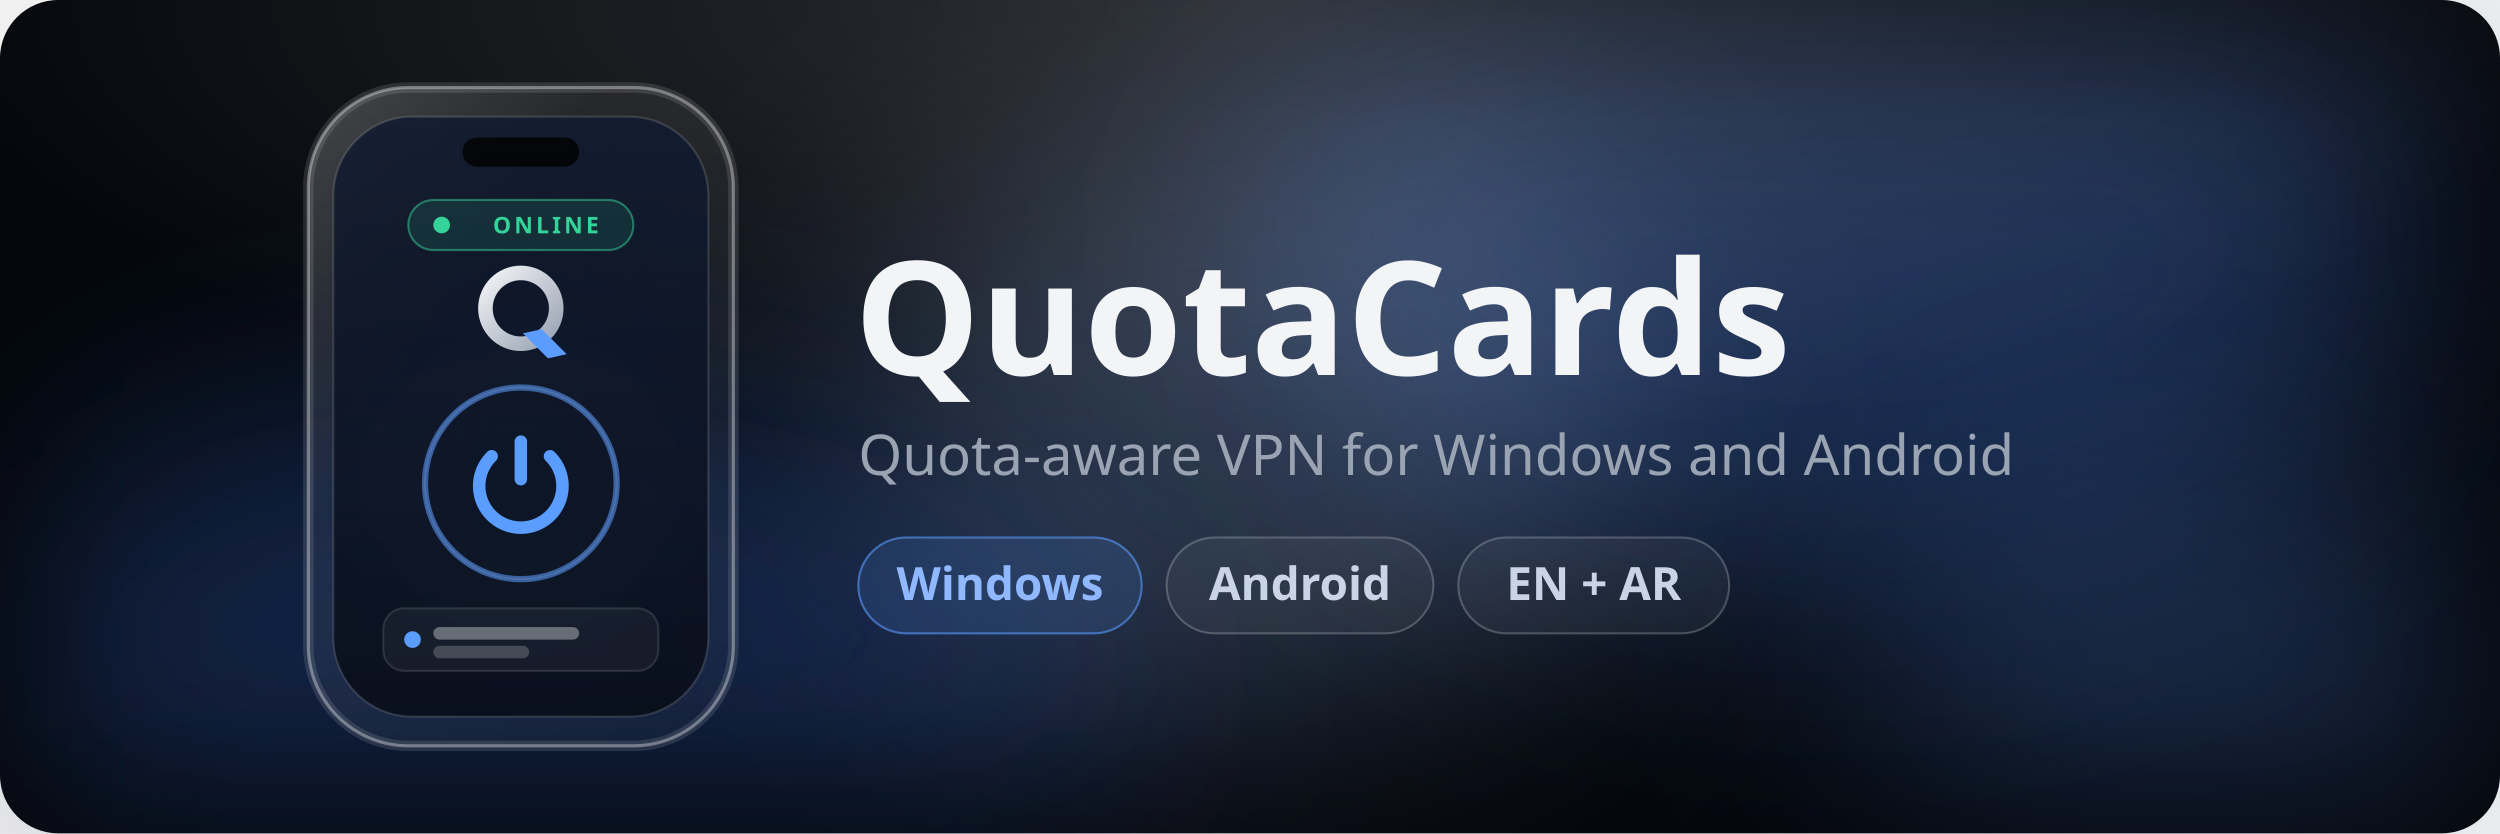
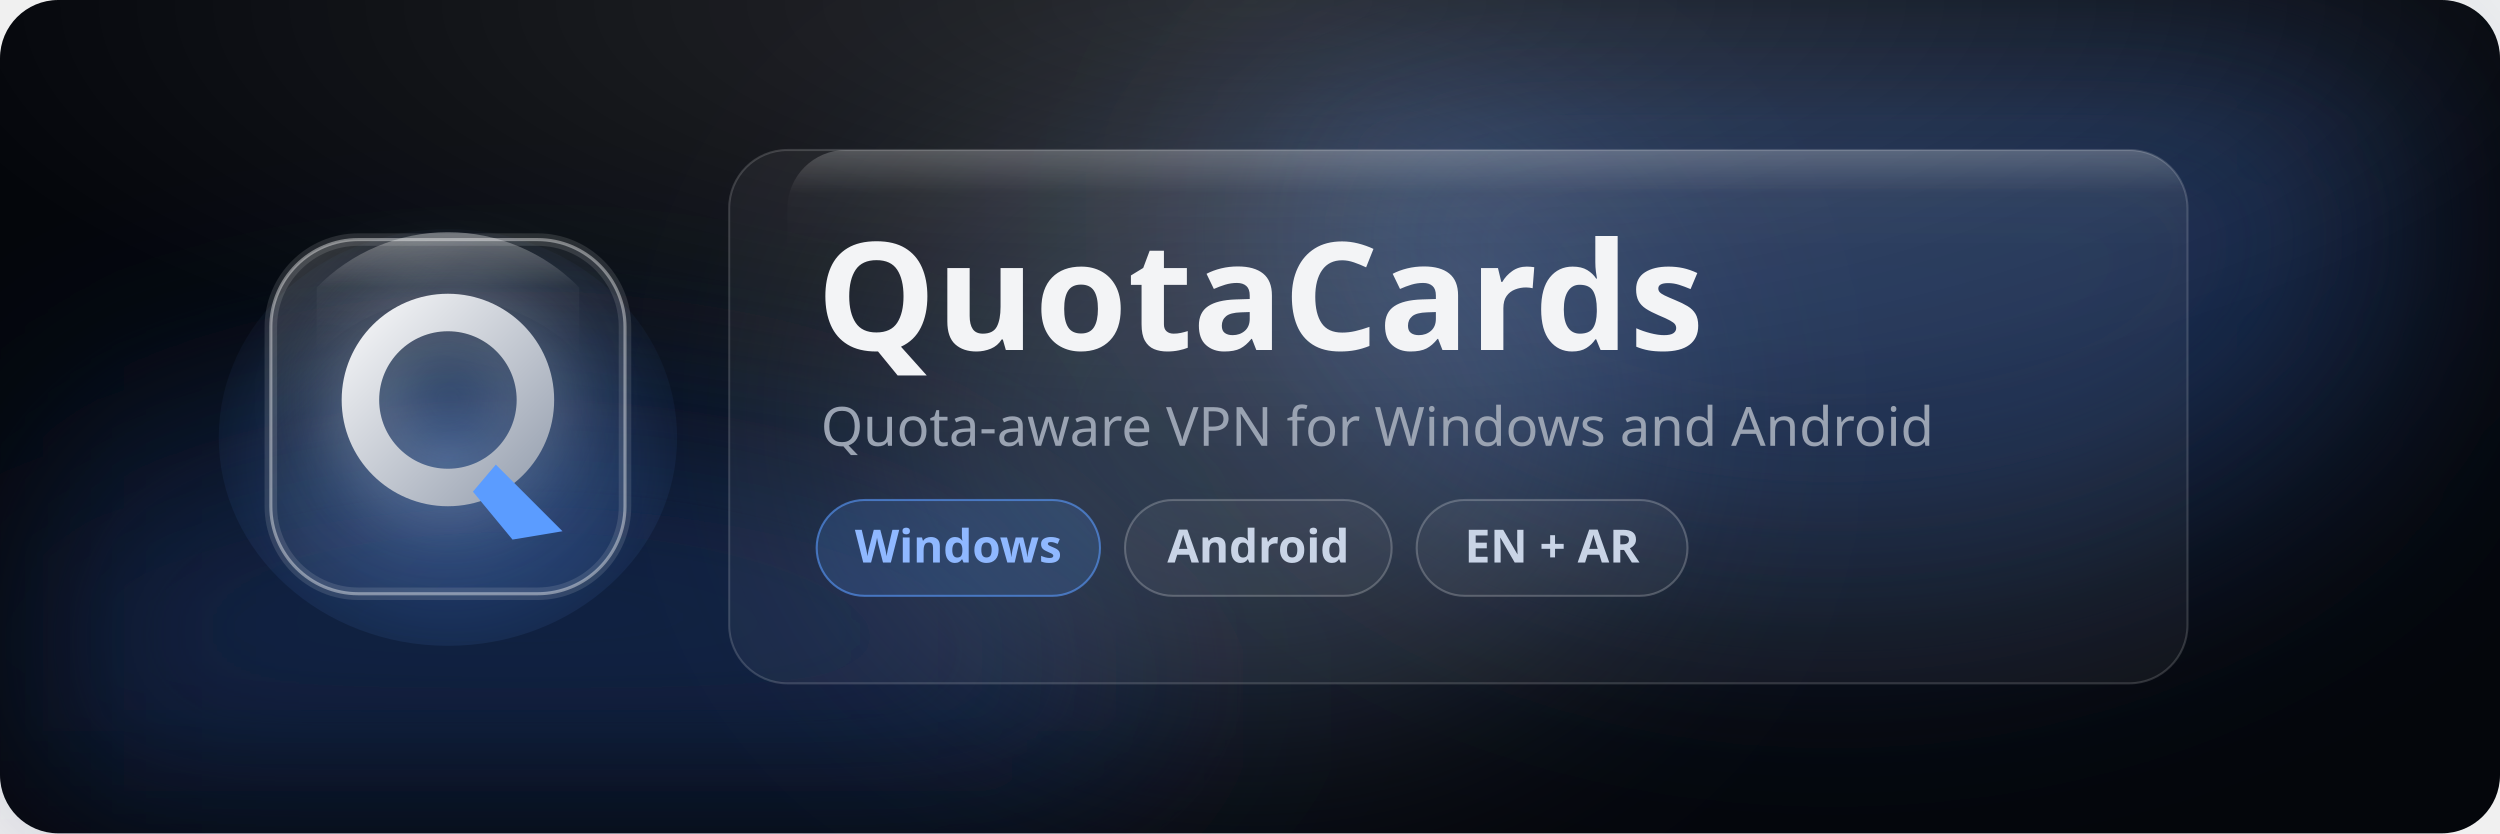
<svg xmlns="http://www.w3.org/2000/svg" width="1200" height="400" viewBox="0 0 1200 400">
  <defs>
    <filter id="soft60" x="-60%" y="-60%" width="220%" height="220%">
      <feGaussianBlur stdDeviation="60" />
    </filter>
-     <filter id="soft30" x="-60%" y="-60%" width="220%" height="220%">
-       <feGaussianBlur stdDeviation="30" />
+     <filter id="soft18" x="-60%" y="-60%" width="220%" height="220%">
+       <feGaussianBlur stdDeviation="18" />
    </filter>
-     <linearGradient id="glass" x1="0" y1="0" x2="1" y2="1">
-       <stop offset="0%" stop-color="#ffffff" stop-opacity="0.22" />
-       <stop offset="35%" stop-color="#ffffff" stop-opacity="0.06" />
-       <stop offset="100%" stop-color="#ffffff" stop-opacity="0.02" />
+     <linearGradient id="tile" x1="0" y1="0" x2="1" y2="1">
+       <stop offset="0%" stop-color="#ffffff" stop-opacity="0.20" />
+       <stop offset="30%" stop-color="#ffffff" stop-opacity="0.06" />
+       <stop offset="100%" stop-color="#5b9cff" stop-opacity="0.10" />
    </linearGradient>
-     <linearGradient id="screen" x1="0" y1="0" x2="0" y2="1">
-       <stop offset="0%" stop-color="#101a30" stop-opacity="0.85" />
-       <stop offset="100%" stop-color="#080d18" stop-opacity="0.9" />
+     <linearGradient id="sheen" x1="0" y1="0" x2="0" y2="1">
+       <stop offset="0%" stop-color="#ffffff" stop-opacity="0.35" />
+       <stop offset="45%" stop-color="#ffffff" stop-opacity="0.04" />
+       <stop offset="100%" stop-color="#ffffff" stop-opacity="0" />
    </linearGradient>
    <radialGradient id="topshine" cx="50%" cy="0%" r="90%">
-       <stop offset="0%" stop-color="#ffffff" stop-opacity="0.16" />
+       <stop offset="0%" stop-color="#ffffff" stop-opacity="0.14" />
      <stop offset="60%" stop-color="#ffffff" stop-opacity="0" />
+     </radialGradient>
+     <radialGradient id="tileglow" cx="50%" cy="55%" r="60%">
+       <stop offset="0%" stop-color="#5b9cff" stop-opacity="0.35" />
+       <stop offset="100%" stop-color="#5b9cff" stop-opacity="0" />
    </radialGradient>
    <linearGradient id="ring" x1="0" y1="0" x2="1" y2="1">
      <stop offset="0%" stop-color="#f3f4f6" />
      <stop offset="100%" stop-color="#9aa3b2" />
    </linearGradient>
  </defs>
  <rect width="1200" height="400" rx="28" fill="#04060b" />
  <ellipse cx="880" cy="110" rx="280" ry="170" fill="#2f5296" opacity="0.5" filter="url(#soft60)" />
  <ellipse cx="250" cy="340" rx="300" ry="150" fill="#1d3a75" opacity="0.55" filter="url(#soft60)" />
-   <ellipse cx="600" cy="200" rx="180" ry="140" fill="#8caadc" opacity="0.28" filter="url(#soft60)" />
-   <ellipse cx="1050" cy="330" rx="150" ry="110" fill="#3b63a8" opacity="0.35" filter="url(#soft60)" />
+   <ellipse cx="600" cy="200" rx="180" ry="140" fill="#8caadc" opacity="0.25" filter="url(#soft60)" />
  <rect width="1200" height="400" rx="28" fill="url(#topshine)" />
+   <g transform="translate(215,200)">
+     <ellipse cx="0" cy="10" rx="110" ry="100" fill="url(#tileglow)" />
+     <rect x="-85" y="-85" width="170" height="170" rx="42" fill="url(#tile)" stroke="#ffffff" stroke-opacity="0.4" stroke-width="1.5" />
+     <rect x="-85" y="-85" width="170" height="170" rx="42" fill="none" stroke="#ffffff" stroke-opacity="0.12" stroke-width="6" />
+     <path d="M-63 -62 A88 88 0 0 1 63 -62 L63 -30 A88 88 0 0 0 -63 -30 Z" fill="url(#sheen)" />
+     <circle cx="0" cy="-8" r="42" fill="none" stroke="url(#ring)" stroke-width="18" filter="url(#soft18)" opacity="0.5" />
+     <circle cx="0" cy="-8" r="42" fill="none" stroke="url(#ring)" stroke-width="18" />
+     <path d="M23 23 L55 55 L31 59 L12 36 Z" fill="#5b9cff" />
+   </g>
  <g>
-     <rect x="148" y="42" width="204" height="316" rx="48" fill="url(#glass)" stroke="#ffffff" stroke-opacity="0.35" stroke-width="1.5" />
-     <rect x="148" y="42" width="204" height="316" rx="48" fill="none" stroke="#ffffff" stroke-opacity="0.12" stroke-width="5" />
-     <rect x="160" y="56" width="180" height="288" rx="38" fill="url(#screen)" stroke="#ffffff" stroke-opacity="0.14" />
-     <rect x="222" y="66" width="56" height="14" rx="7" fill="#000000" opacity="0.8" />
-     <rect x="196" y="96" width="108" height="24" rx="12" fill="#34d399" fill-opacity="0.12" stroke="#34d399" stroke-opacity="0.5" />
-     <circle cx="212" cy="108" r="4" fill="#34d399" />
-     <text x="262" y="112" text-anchor="middle" font-family="'Segoe UI', system-ui, sans-serif" font-size="11" font-weight="800" letter-spacing="1.5" fill="#34d399">ONLINE</text>
-     <circle cx="250" cy="148" r="17" fill="none" stroke="url(#ring)" stroke-width="7" />
-     <path d="M260 158 L272 170 L263 172 L251 160 Z" fill="#5b9cff" />
-     <circle cx="250" cy="232" r="46" fill="#0d1424" fill-opacity="0.6" stroke="#ffffff" stroke-opacity="0.16" />
-     <circle cx="250" cy="232" r="46" fill="none" stroke="#5b9cff" stroke-opacity="0.55" stroke-width="3" />
-     <circle cx="250" cy="232" r="52" fill="none" stroke="#5b9cff" stroke-opacity="0.18" stroke-width="6" filter="url(#soft30)" />
-     <path d="M250 212 L250 230 M236 219 A20 20 0 1 0 264 219" fill="none" stroke="#5b9cff" stroke-width="6" stroke-linecap="round" />
-     <rect x="184" y="292" width="132" height="30" rx="10" fill="#ffffff" fill-opacity="0.05" stroke="#ffffff" stroke-opacity="0.12" />
-     <circle cx="198" cy="307" r="4" fill="#5b9cff" />
-     <rect x="208" y="301" width="70" height="6" rx="3" fill="#ffffff" opacity="0.35" />
-     <rect x="208" y="310" width="46" height="6" rx="3" fill="#ffffff" opacity="0.2" />
-   </g>
-   <text x="410" y="180" font-family="'Segoe UI', system-ui, sans-serif" font-size="76" font-weight="800" fill="#f3f4f6">QuotaCards</text>
-   <text x="412" y="228" font-family="'Segoe UI', system-ui, sans-serif" font-size="27" fill="#9aa3b2">Quota-aware VPN for Windows and Android</text>
-   <g font-family="'Segoe UI', system-ui, sans-serif" font-size="22" font-weight="700">
-     <rect x="412" y="258" width="136" height="46" rx="23" fill="#5b9cff" fill-opacity="0.14" stroke="#5b9cff" stroke-opacity="0.6" />
-     <text x="480" y="288" text-anchor="middle" fill="#8fb8ff">Windows</text>
-     <rect x="560" y="258" width="128" height="46" rx="23" fill="#ffffff" fill-opacity="0.05" stroke="#ffffff" stroke-opacity="0.22" />
-     <text x="624" y="288" text-anchor="middle" fill="#c9d4e6">Android</text>
-     <rect x="700" y="258" width="130" height="46" rx="23" fill="#ffffff" fill-opacity="0.05" stroke="#ffffff" stroke-opacity="0.22" />
-     <text x="765" y="288" text-anchor="middle" fill="#c9d4e6">EN + AR</text>
+     <rect x="350" y="72" width="700" height="256" rx="28" fill="#ffffff" fill-opacity="0.05" stroke="#ffffff" stroke-opacity="0.16" />
+     <path d="M378 100 A28 28 0 0 1 406 72 L1022 72 A28 28 0 0 1 1050 100 L1050 118 L378 118 Z" fill="url(#sheen)" opacity="0.6" />
+     <text x="392" y="168" font-family="'Segoe UI', system-ui, sans-serif" font-size="72" font-weight="800" fill="#f3f4f6">QuotaCards</text>
+     <text x="394" y="214" font-family="'Segoe UI', system-ui, sans-serif" font-size="26" fill="#9aa3b2">Quota-aware VPN for Windows and Android</text>
+     <g font-family="'Segoe UI', system-ui, sans-serif" font-size="22" font-weight="700">
+       <rect x="392" y="240" width="136" height="46" rx="23" fill="#5b9cff" fill-opacity="0.16" stroke="#5b9cff" stroke-opacity="0.6" />
+       <text x="460" y="270" text-anchor="middle" fill="#8fb8ff">Windows</text>
+       <rect x="540" y="240" width="128" height="46" rx="23" fill="#ffffff" fill-opacity="0.05" stroke="#ffffff" stroke-opacity="0.22" />
+       <text x="604" y="270" text-anchor="middle" fill="#c9d4e6">Android</text>
+       <rect x="680" y="240" width="130" height="46" rx="23" fill="#ffffff" fill-opacity="0.05" stroke="#ffffff" stroke-opacity="0.22" />
+       <text x="745" y="270" text-anchor="middle" fill="#c9d4e6">EN + AR</text>
+     </g>
  </g>
</svg>
